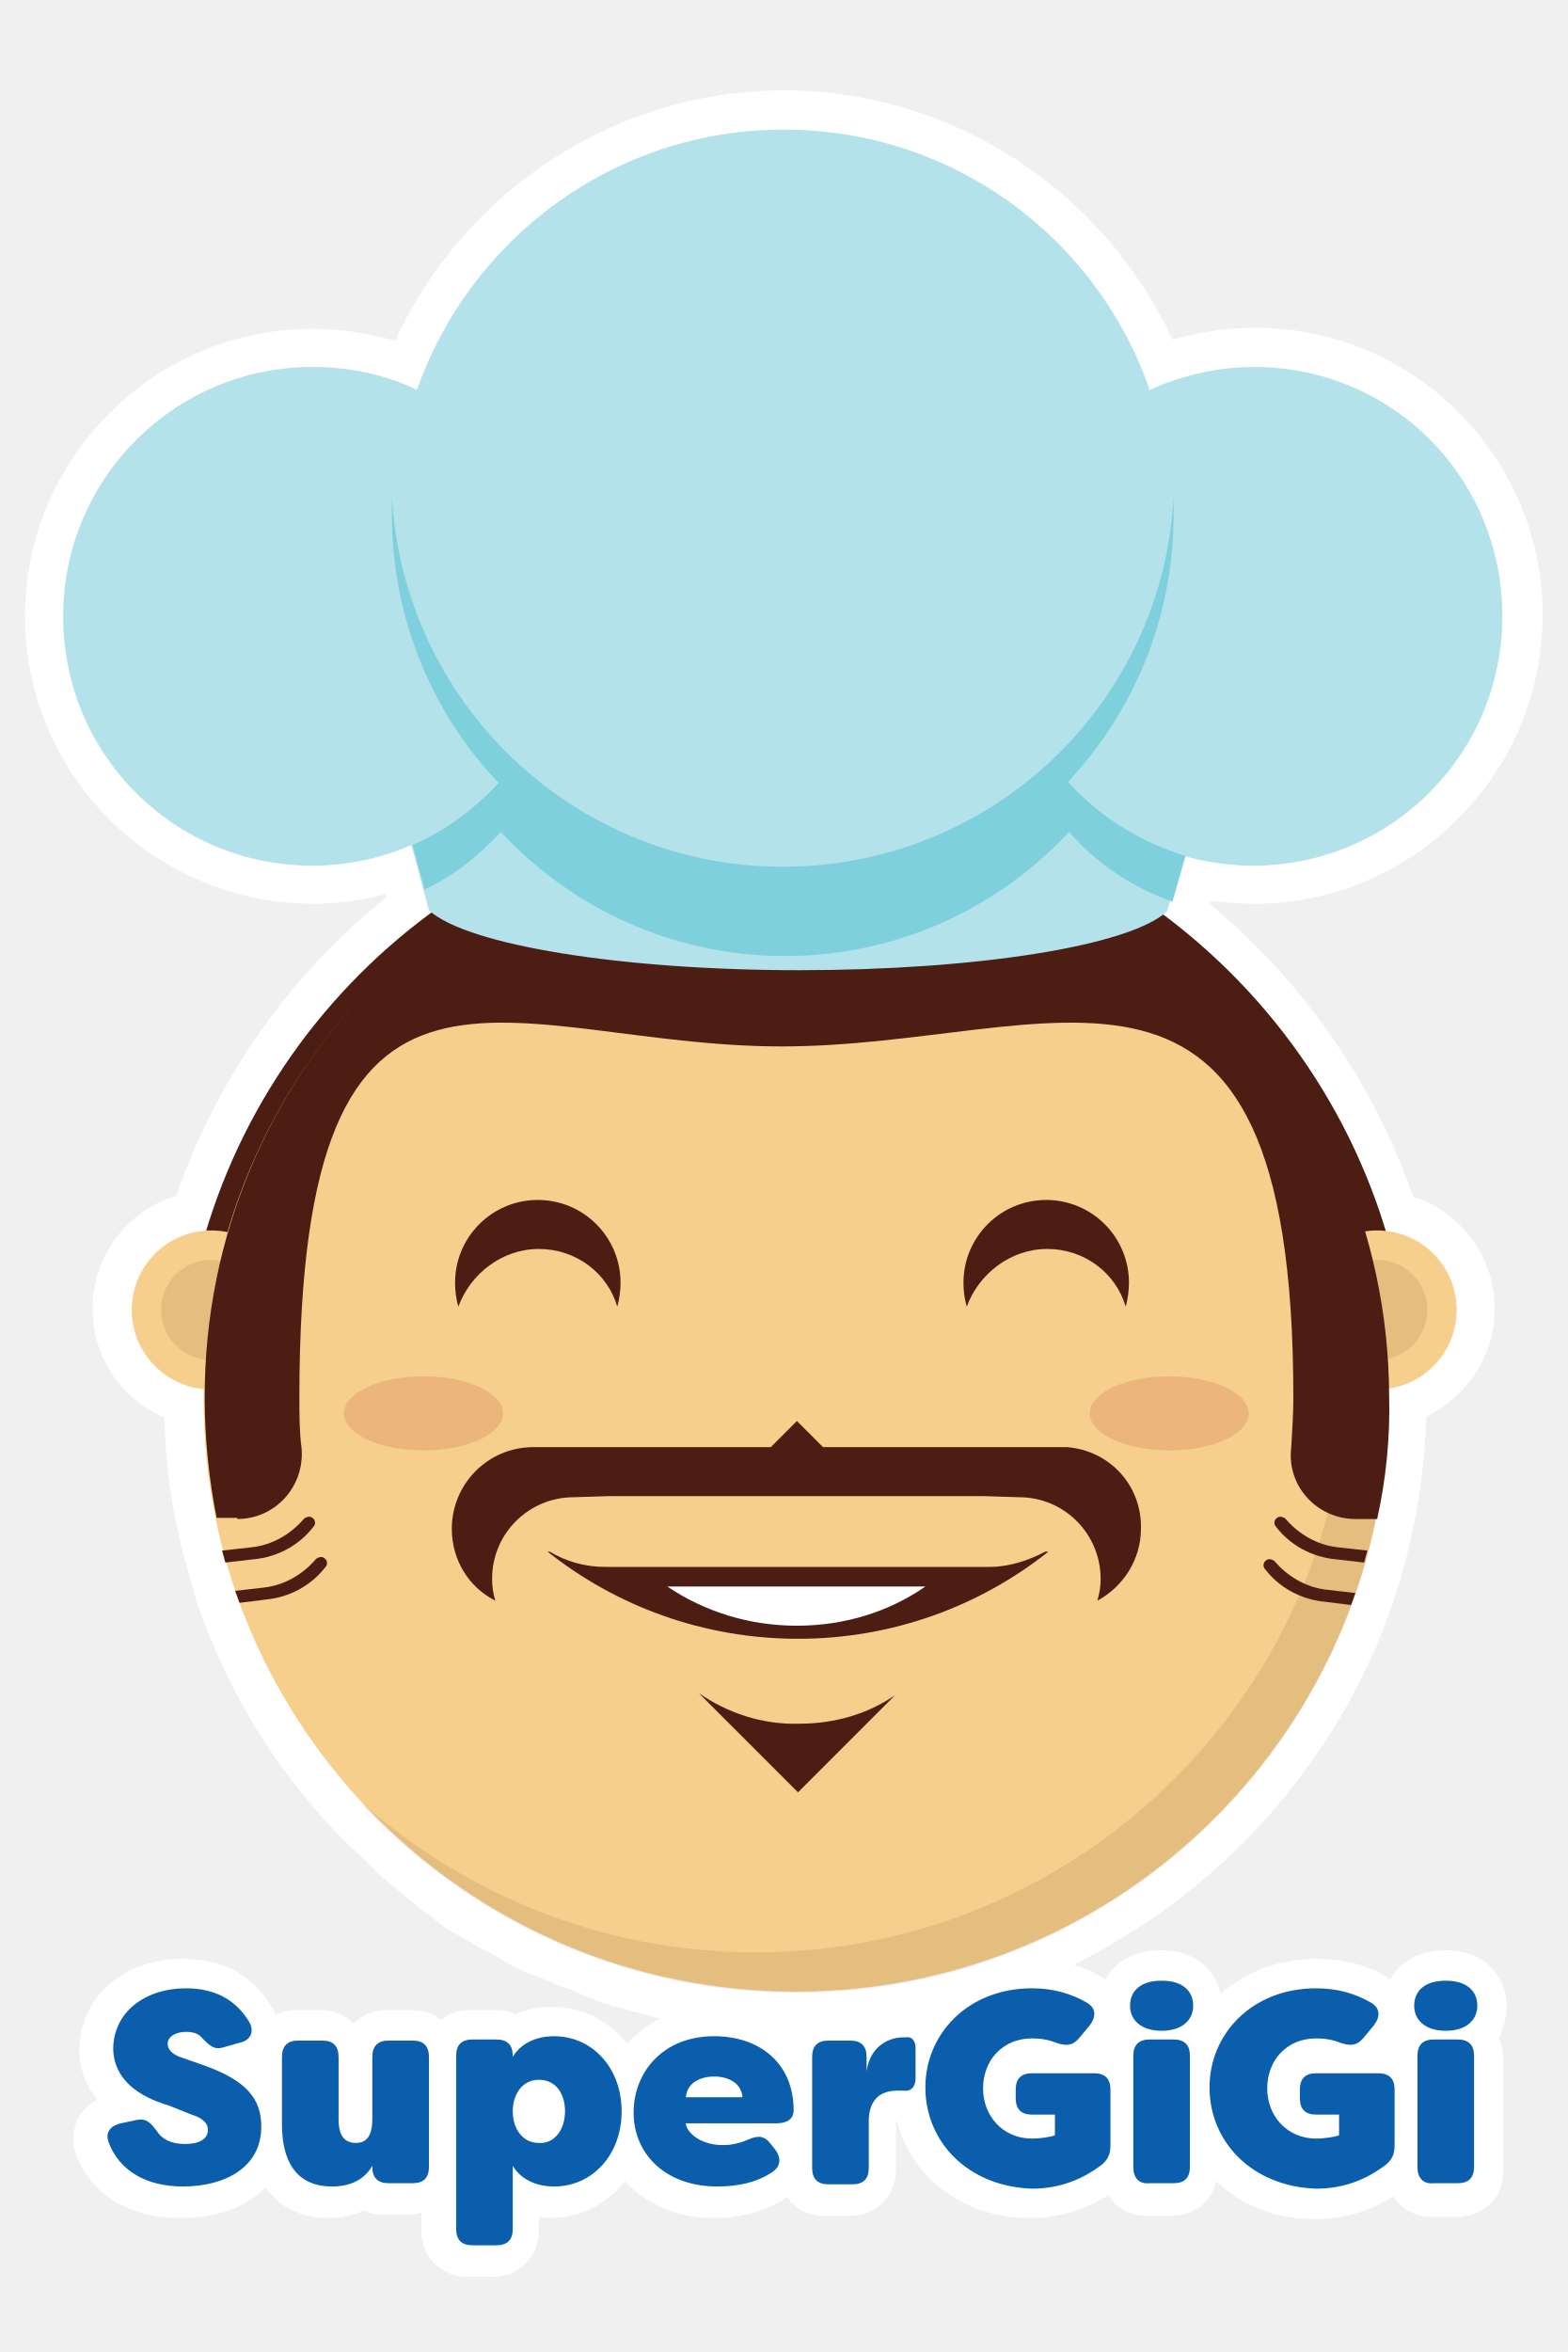
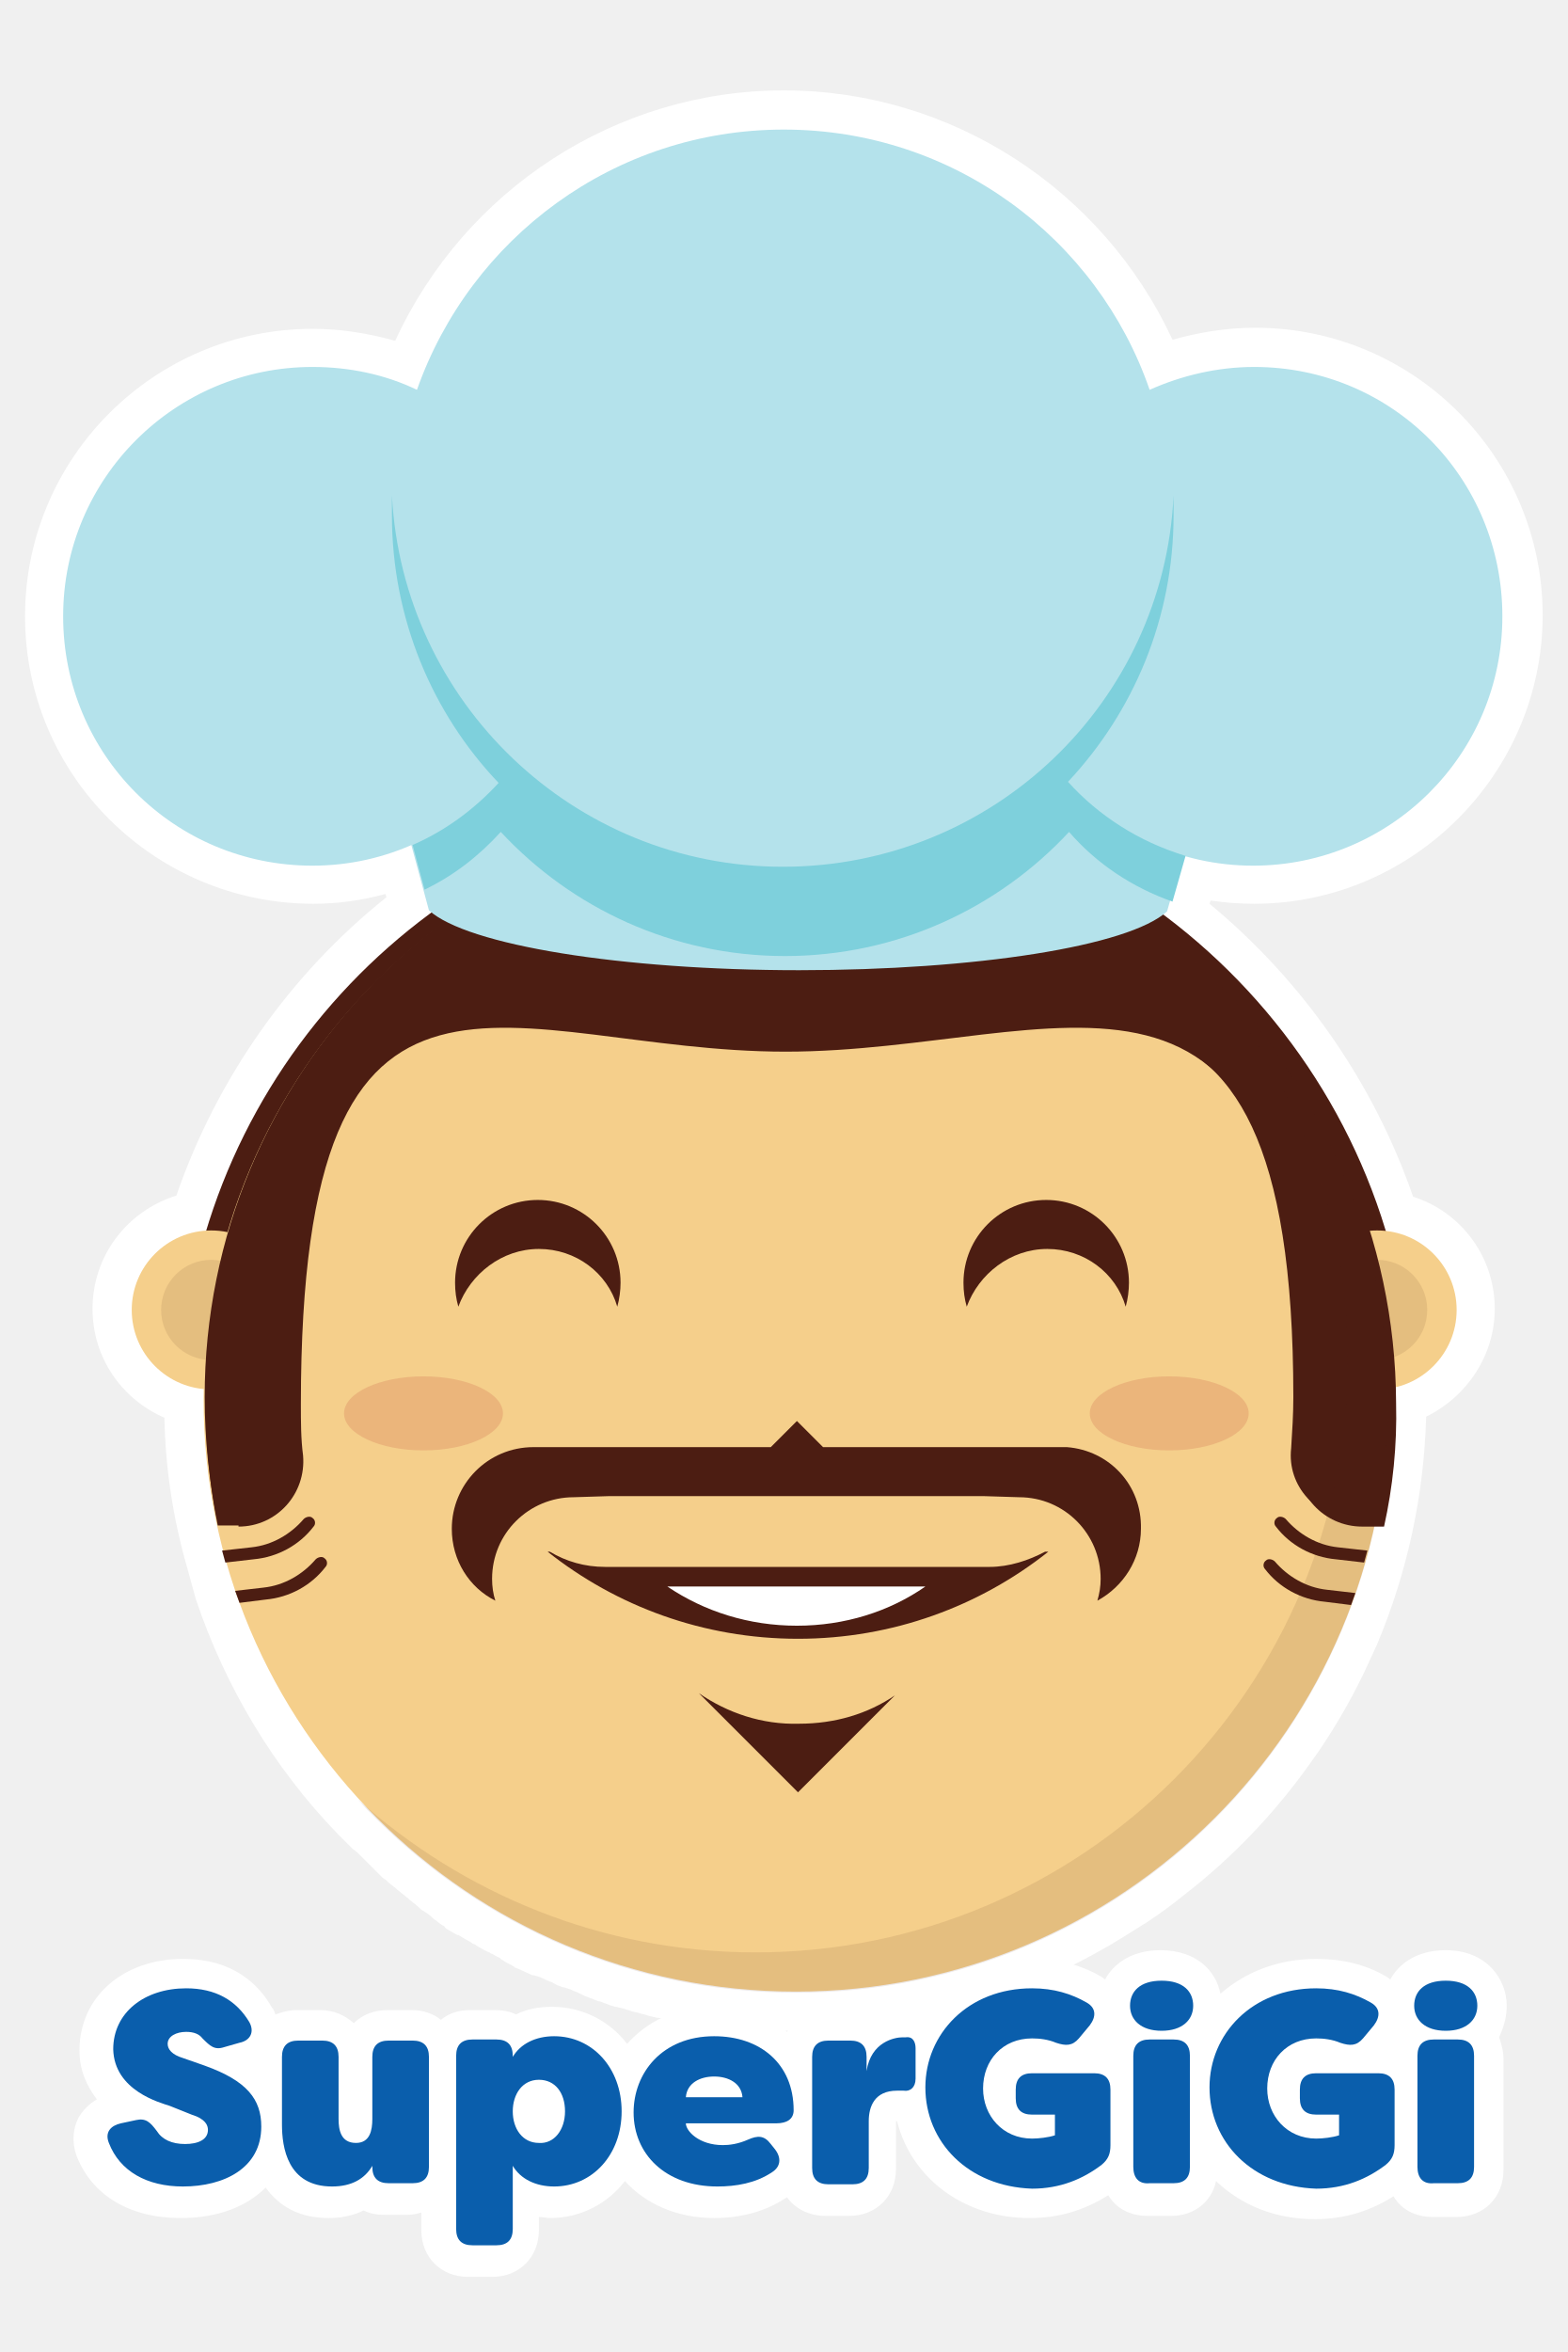
<svg xmlns="http://www.w3.org/2000/svg" version="1.1" id="Layer_1" x="0px" y="0px" viewBox="0 0 144 216" style="enable-background:new 0 0 144 216;" xml:space="preserve">
  <style type="text/css">
  @keyframes down1 {
   50% {
      transform: translateY(10%);
   }
  }
  @keyframes down2 {
   50% {
      transform: translateY(30%);
   }
  }

  @keyframes gote {
   50% {
      transform: translateY(30%);
   }
  }

  @keyframes mouth {
   50% {
-       transform: scale(1.05) translateY(5%);
+       transform: scale(1.1) translateY(5%);
   }
  }

  @keyframes gotez {
   50% {
      transform: scale(1.2) translateY(5%);
   }
  }

+   @keyframes hat {
+    50% {
+      transform: translateY(20%) scale(0.95);
+    }
+   }
+ 
+   @keyframes hair {
+    50% {
+      transform: translateY(10%) scale(0.99);
+    }
+   }
+ 
+   @keyframes basettar {
+    50% {
+      transform: translate(-15%, 70%);
+    }
+   }
+ 
+   @keyframes basettal {
+    50% {
+      transform: translate(15%, 70%);
+    }
+   }
+ 
  #mouth {
-     animation: mouth 4s cubic-bezier(.49,.05,.32,1.04) infinite alternate;
+     animation: mouth 10s 5s cubic-bezier(.49,.05,.32,1.04) infinite alternate;
    transform-origin: center;
  }

  #face {
-     animation:  down1 10s cubic-bezier(.49,.05,.32,1.04) infinite alternate;
+     animation:  down1 10s 5s cubic-bezier(.49,.05,.32,1.04) infinite alternate;
  }
-   #moustache {
-     animation:  down2 10s cubic-bezier(.49,.05,.32,1.04) infinite alternate;
+   #moustache, #ears {
+     animation:  down2 10s 5s cubic-bezier(.49,.05,.32,1.04) infinite alternate;
  }
  #gote {
-     animation: gote 10s 3s cubic-bezier(.49,.05,.32,1.04) infinite alternate;
+     animation: gote 10s 8s cubic-bezier(.49,.05,.32,1.04) infinite alternate;
  }

  #gote1, #gote2 {
    transform-origin: center;
-     animation: gotez 10s 0s cubic-bezier(.49,.05,.32,1.04) infinite alternate;
+     animation: gotez 10s 5s cubic-bezier(.49,.05,.32,1.04) infinite alternate;
  }

+   #hat {
+     transform-origin: center;
+     animation: hat 10s 5.5s cubic-bezier(.49,.05,.32,1.04) infinite alternate;
+   }
+ 
+   #hair {
+     transform-origin: center;
+     animation: hair 10s 5s cubic-bezier(.49,.05,.32,1.04) infinite alternate;
+   }
+ 
+   #basettar {
+     transform-origin: center;
+     animation: basettar 10s 5s cubic-bezier(.49,.05,.32,1.04) infinite alternate;
+   }
+ 
+   #basettal {
+     transform-origin: center;
+     animation: basettal 10s 5s cubic-bezier(.49,.05,.32,1.04) infinite alternate;
+   }
+ 
+   #haiar {
+     transform: scale(1.005);
+     transform-origin: center;
+   }
  .st0{fill:#FFFFFF;}
  .st1{fill:#4C1D12;}
  .st2{fill:#F5CF8B;}
  .st3{opacity:0.1;}
  .st4{opacity:0.1;fill:#4C1D12;}
  .st5{fill:#B4E2EB;}
  .st6{fill:#7ED0DC;}
  .st7{opacity:0.15;fill:#B22124;}
  .st8{fill:#0A5EAC;}
</style>
  <g>
    <path class="st0" d="M138.4,184.2c0-2.4-1.8-5.1-5.6-5.1c-2.6,0-4.3,1.2-5.1,2.7c-0.1-0.1-0.2-0.2-0.4-0.3l0,0     c-1.9-1.1-4-1.6-6.4-1.6c-3.5,0-6.5,1.2-8.8,3.2c-0.4-2.1-2.2-4-5.5-4c-2.6,0-4.3,1.2-5.1,2.7c-0.1-0.1-0.2-0.2-0.4-0.3l0,0     c-1.9-1.1-4-1.6-6.4-1.6c-4.3,0-7.9,1.8-10.1,4.7c-0.4-0.2-0.9-0.3-1.5-0.3h-0.3c-0.9,0-1.9,0.2-2.8,0.7c-0.6-0.3-1.3-0.4-2-0.4h-2     c-1.7,0-3,0.8-3.7,2c-1.7-1.5-4.1-2.3-6.8-2.3c-3.5,0-6.1,1.4-7.9,3.4c-1.6-2.1-4.1-3.4-6.9-3.4c-1.2,0-2.3,0.2-3.3,0.7     c-0.6-0.3-1.3-0.4-2-0.4h-2.2c-1.1,0-2,0.3-2.7,0.9c-0.7-0.6-1.7-0.9-2.7-0.9h-2.2c-1.2,0-2.3,0.4-3.1,1.2     c-0.8-0.7-1.8-1.2-3.1-1.2h-2.2c-0.7,0-1.3,0.2-1.9,0.4c-0.1-0.2-0.1-0.4-0.3-0.6c-1.2-2.1-3.5-4.5-8.2-4.5c-5.5,0-9.5,3.5-9.5,8.4     c0,1.9,0.7,3.3,1.6,4.5c-0.7,0.4-1.3,1-1.7,1.7c-0.5,1-0.6,2.2-0.2,3.4l0,0c1.4,3.7,4.9,5.8,9.6,5.8c3.3,0,6-1,7.8-2.8     c1.3,1.8,3.2,2.8,5.8,2.8c1.3,0,2.4-0.3,3.2-0.7c0.6,0.3,1.2,0.4,1.9,0.4h2.2c0.4,0,0.8-0.1,1.2-0.2v1.6c0,2.5,1.8,4.3,4.3,4.3h2.2     c2.5,0,4.3-1.8,4.3-4.3v-1.2c0.3,0,0.7,0.1,1,0.1c2.8,0,5.3-1.3,6.9-3.4c1.9,2.1,4.8,3.4,8.2,3.4c2.4,0,4.7-0.6,6.5-1.8     c0.1,0,0.1-0.1,0.2-0.1c0.7,1,2,1.7,3.5,1.7h2.2c2.5,0,4.3-1.8,4.3-4.3v-4.3c0,0,0-0.1,0-0.1c0,0,0,0,0.1,0     c1.3,5.2,6.1,8.9,12.2,8.9c2.6,0,5-0.7,7.2-2.1c0.7,1.2,2,1.9,3.6,1.9h2.2c2.1,0,3.7-1.3,4.1-3.2c2.3,2.2,5.4,3.5,9.1,3.5     c2.6,0,5-0.7,7.2-2.1c0.7,1.2,2,1.9,3.6,1.9h2.2c2.5,0,4.3-1.8,4.3-4.3v-10.2c0-0.8-0.2-1.4-0.4-2     C138.2,186,138.4,185.1,138.4,184.2z M77.4,192.7v-2.6l1.6,0.1C78.3,190.9,77.7,191.7,77.4,192.7z" />
    <g>
      <path class="st0" d="M73.1,186.5c-0.5,0-1,0-1.5,0c-0.1,0-0.2,0-0.3,0l-0.2,0c-0.3,0-0.6,0-1,0c-0.1,0-0.3,0-0.4,0l-0.3,0       c-0.3,0-0.5,0-0.8-0.1c-0.2,0-0.3,0-0.5,0l-0.2,0c-0.3,0-0.6-0.1-0.9-0.1c-0.2,0-0.3,0-0.5-0.1l-0.2,0c-0.3,0-0.6-0.1-0.8-0.1       c-0.2,0-0.4-0.1-0.6-0.1l-0.1,0c-0.3,0-0.5-0.1-0.8-0.1c-0.2,0-0.4-0.1-0.7-0.1c-0.3,0-0.5-0.1-0.8-0.1c-0.2,0-0.4-0.1-0.7-0.1       c-0.3-0.1-0.5-0.1-0.8-0.2c-0.2,0-0.4-0.1-0.7-0.1c-0.3-0.1-0.5-0.1-0.8-0.2c-0.2-0.1-0.4-0.1-0.7-0.2c-0.3-0.1-0.5-0.1-0.8-0.2       c-0.2-0.1-0.4-0.1-0.6-0.2c-0.3-0.1-0.5-0.1-0.8-0.2l-0.1,0c-0.2-0.1-0.4-0.1-0.6-0.2c-0.3-0.1-0.5-0.2-0.8-0.3l-0.1,0       c-0.2-0.1-0.3-0.1-0.5-0.2c-0.3-0.1-0.5-0.2-0.8-0.3l-0.2-0.1c-0.1-0.1-0.3-0.1-0.4-0.2c-0.3-0.1-0.5-0.2-0.7-0.3l-0.3-0.1       c-0.1,0-0.2-0.1-0.4-0.1c-0.3-0.1-0.6-0.2-0.9-0.4l-0.2-0.1c-0.1,0-0.2-0.1-0.3-0.1c-0.4-0.2-0.8-0.4-1.3-0.5l-0.1,0       c-0.4-0.2-0.9-0.4-1.3-0.6c-0.1,0-0.2-0.1-0.3-0.1l-0.1-0.1c-0.3-0.2-0.6-0.3-0.9-0.5c-0.1-0.1-0.2-0.1-0.3-0.2l-0.1-0.1       c-0.3-0.1-0.5-0.3-0.8-0.4c-0.1-0.1-0.2-0.1-0.4-0.2l-0.2-0.1c-0.2-0.1-0.5-0.3-0.7-0.4c-0.1-0.1-0.3-0.2-0.4-0.2l-0.1-0.1       c-0.2-0.1-0.5-0.3-0.7-0.4c-0.2-0.1-0.3-0.2-0.5-0.3l-0.1,0c-0.2-0.1-0.5-0.3-0.7-0.4c-0.2-0.1-0.4-0.2-0.5-0.4       c-0.2-0.1-0.5-0.3-0.7-0.5c-0.2-0.1-0.3-0.2-0.5-0.4c-0.2-0.2-0.4-0.3-0.7-0.5c-0.2-0.1-0.3-0.2-0.5-0.4c-0.2-0.2-0.4-0.3-0.6-0.5       c-0.2-0.1-0.3-0.3-0.5-0.4c-0.2-0.2-0.4-0.3-0.6-0.5c-0.2-0.1-0.3-0.3-0.5-0.4c-0.2-0.2-0.4-0.3-0.6-0.5l-0.1-0.1       c-0.1-0.1-0.3-0.2-0.4-0.3c-0.2-0.2-0.4-0.4-0.6-0.6l-0.1-0.1c-0.1-0.1-0.2-0.2-0.3-0.3c-0.2-0.2-0.4-0.4-0.6-0.6l-0.1-0.1       c-0.1-0.1-0.2-0.2-0.3-0.3c-0.2-0.2-0.4-0.4-0.7-0.6l-0.1-0.1c-0.1-0.1-0.2-0.2-0.3-0.3c-0.2-0.2-0.5-0.5-0.7-0.7l-0.1-0.1       c-0.1-0.1-0.1-0.1-0.2-0.2c-5.9-6.1-10.3-13.5-13-21.5H18l-0.8-2.9c-1.3-4.5-2-9.1-2.1-13.8c-3.9-1.7-6.6-5.5-6.6-10       c0-4.9,3.2-9,7.7-10.4c3.7-10.7,10.4-20.3,19.3-27.4l-0.1-0.3C33.2,82.7,31,83,28.8,83C14.2,83,2.3,71.2,2.3,56.6       s11.9-26.4,26.4-26.4c2.6,0,5.1,0.4,7.6,1.1C42.7,17.4,56.6,8.3,72,8.3c15.4,0,29.3,9.1,35.7,22.9c2.5-0.7,5-1.1,7.6-1.1       c14.6,0,26.4,11.9,26.4,26.4S129.8,83,115.2,83c-1.3,0-2.7-0.1-4-0.3l-0.1,0.3c8.6,7.1,15.1,16.5,18.7,26.9       c4.4,1.4,7.5,5.5,7.5,10.3c0,4.3-2.6,8.1-6.3,9.9c-0.2,7.2-1.7,14.2-4.5,20.9c-0.4,0.9-0.8,1.7-1.2,2.6c-1.4,2.9-3.1,5.8-5,8.4       c-3.2,4.5-7.1,8.6-11.5,12c-1.1,0.9-2.2,1.7-3.4,2.5c-0.8,0.5-1.6,1-2.4,1.5c-1.6,1-3.3,1.9-4.9,2.7c-0.8,0.4-1.7,0.8-2.6,1.2       c-3.1,1.3-6.2,2.3-9.5,3.1c-1.4,0.3-2.8,0.6-4.3,0.8c-0.5,0.1-1,0.1-1.4,0.2c-1,0.1-1.9,0.2-2.9,0.3       C76.1,186.5,74.6,186.5,73.1,186.5z M52.2,175c0.4,0.2,0.7,0.3,1.1,0.5l0.4,0.2c0.3,0.1,0.5,0.2,0.8,0.3c0.1,0,0.2,0.1,0.3,0.1       l0.3,0.1c0.2,0.1,0.4,0.2,0.6,0.2c0.1,0,0.2,0.1,0.4,0.1l0.1,0.1c0.3,0.1,0.5,0.2,0.7,0.2c0.1,0,0.3,0.1,0.4,0.1l0.1,0       c0.2,0.1,0.5,0.2,0.7,0.2c0.2,0,0.3,0.1,0.5,0.1l0.1,0c0.2,0.1,0.5,0.1,0.7,0.2c0.2,0.1,0.4,0.1,0.6,0.2c0.2,0.1,0.5,0.1,0.7,0.2       c0.2,0,0.4,0.1,0.6,0.1c0.2,0.1,0.5,0.1,0.7,0.2c0.2,0,0.4,0.1,0.6,0.1c0.2,0,0.5,0.1,0.7,0.1c0.2,0,0.4,0.1,0.6,0.1       c0.2,0,0.5,0.1,0.7,0.1c0.2,0,0.4,0.1,0.6,0.1c0.2,0,0.5,0.1,0.7,0.1l0.1,0c0.2,0,0.3,0,0.5,0.1c0.2,0,0.5,0.1,0.7,0.1l0.2,0       c0.1,0,0.3,0,0.4,0c0.3,0,0.5,0,0.8,0.1l0.2,0c0.1,0,0.2,0,0.4,0c0.2,0,0.5,0,0.7,0l0.3,0c0.1,0,0.2,0,0.3,0c0.3,0,0.6,0,0.8,0       l0.3,0c0.1,0,0.2,0,0.2,0c1.8,0,3.5,0,5.3-0.1c0.9-0.1,1.7-0.2,2.6-0.3c0.4-0.1,0.8-0.1,1.3-0.2c1.3-0.2,2.5-0.4,3.7-0.7       c2.8-0.7,5.6-1.6,8.3-2.7c0.8-0.3,1.5-0.7,2.3-1c1.5-0.7,2.9-1.5,4.3-2.3c0.7-0.4,1.4-0.9,2.1-1.3c1-0.7,2-1.4,3-2.2       c3.9-3,7.2-6.6,10.1-10.6c1.7-2.3,3.1-4.8,4.4-7.4c0.4-0.7,0.7-1.5,1-2.3c2.7-6.3,4-12.9,4-19.8l0-0.1l0-0.2c0-0.1,0-0.2,0-0.3       l0-3.4l3.1-0.4c1.9-0.3,3.3-1.9,3.3-3.7c0-2-1.5-3.6-3.4-3.8l-2.4-0.2l-0.7-2.3c-3.3-10.7-10.1-20.3-19.1-27.1l-4-3l3.5-2.4       l2.1-7.5l3.4,1c1.8,0.5,3.6,0.8,5.5,0.8c10.7,0,19.3-8.7,19.3-19.3c0-10.7-8.7-19.3-19.3-19.3c-2.8,0-5.5,0.6-8.1,1.8l-3.6,1.6       l-1.3-3.7C97.8,24.1,85.6,15.4,72,15.4c-13.6,0-25.8,8.7-30.3,21.5l-1.3,3.7L36.9,39c-2.6-1.2-5.3-1.8-8.1-1.8       c-10.7,0-19.3,8.7-19.3,19.3c0,10.7,8.7,19.3,19.3,19.3c2.6,0,5.2-0.5,7.7-1.6l3.8-1.6l2.4,9l2.8,2.3l-3.7,2.7       c-9.2,6.8-16.1,16.5-19.4,27.4l-0.7,2.4l-2.5,0.2c-2,0.1-3.5,1.8-3.5,3.8c0,2,1.5,3.6,3.4,3.8l3.2,0.3l0,3.5c0,0.1,0,0.3,0,0.4       l0,0.1l0,0.1c0,4.7,0.6,9.3,1.9,13.8l0.1,0.2c2.2,7.9,6.4,15.2,12.1,21.1l0.3,0.3c0.2,0.2,0.4,0.4,0.6,0.6       c0.1,0.1,0.1,0.1,0.2,0.2l0.1,0.1c0.2,0.2,0.4,0.4,0.6,0.6c0.1,0.1,0.2,0.1,0.2,0.2l0.1,0.1c0.2,0.2,0.4,0.3,0.6,0.5       c0.1,0.1,0.2,0.2,0.3,0.2l0.1,0.1c0.2,0.2,0.4,0.3,0.5,0.5c0.1,0.1,0.2,0.2,0.3,0.3l0.1,0.1c0.2,0.2,0.4,0.3,0.6,0.5       c0.1,0.1,0.3,0.2,0.4,0.3c0.2,0.2,0.4,0.3,0.6,0.4c0.1,0.1,0.3,0.2,0.4,0.3c0.2,0.1,0.4,0.3,0.6,0.4c0.1,0.1,0.3,0.2,0.4,0.3       c0.2,0.1,0.4,0.3,0.6,0.4c0.2,0.1,0.3,0.2,0.5,0.3c0.2,0.1,0.4,0.3,0.6,0.4c0.2,0.1,0.3,0.2,0.5,0.3c0.2,0.1,0.4,0.3,0.6,0.4       l0.1,0c0.1,0.1,0.3,0.2,0.4,0.2c0.2,0.1,0.4,0.3,0.6,0.4l0.1,0.1c0.1,0.1,0.2,0.1,0.3,0.2c0.2,0.1,0.4,0.2,0.6,0.3l0.2,0.1       c0.1,0.1,0.2,0.1,0.3,0.2c0.2,0.1,0.5,0.2,0.7,0.4l0.2,0.1c0.1,0,0.2,0.1,0.2,0.1c0.3,0.1,0.5,0.3,0.8,0.4l0.3,0.2       c0.4,0.2,0.7,0.3,1.1,0.5L52.2,175z" />
    </g>
    <path class="st1" d="M20,135c3.6,0,6.3,2.8,5.9-0.8c-0.2-1.6-0.2-3.2-0.2-4.8c0-48.8,19.8-33.5,46-33.5s48.8-15.3,48.8,33.5     c0,1.6-0.1,3.2-0.2,4.8c-0.4,3.6,1.1-11.5,4.7-11.5c0,0,4.5,1.6,4.2-0.8c-3.7-28.1-28.3-49.8-57.3-49.1     C44.1,73.5,21.3,94,17.2,120.7c-0.4,2.8,3.7,2.9,4.5,6.6L20,135z" />
    <circle class="st2" cx="73.1" cy="128.5" r="54.4" />
    <g id="face">
      <g>
        <path id="moustache" class="st1" d="M98,132.9L98,132.9l-22.4,0l-2.4-2.4l-2.4,2.4H49c-4.2,0-7.5,3.4-7.5,7.5c0,2.9,1.6,5.4,4,6.6             c-0.2-0.6-0.3-1.3-0.3-2c0-4.2,3.4-7.5,7.5-7.5l3.2-0.1h34.5l3.2,0.1c4.2,0,7.5,3.4,7.5,7.5c0,0.7-0.1,1.3-0.3,2             c2.4-1.3,4-3.8,4-6.6C104.9,136.4,101.9,133.2,98,132.9z" />
        <g id="mouth">
          <polygon class="st0" points="58.7,144.7 87.3,144.6 85.9,147.1 79.2,149.1 70.4,150.1 60.8,147.5    " />
          <path class="st1" d="M90.9,143.9H55.6c-1.9,0-3.6-0.5-5.1-1.4h-0.2c6.3,5,14.3,8,23,8c8.7,0,16.7-3,23-8H96               C94.5,143.3,92.7,143.9,90.9,143.9z M73.2,149.3c-4.4,0-8.5-1.3-11.9-3.6h23.7C81.7,148,77.6,149.3,73.2,149.3z" />
        </g>
        <path id="fly" class="st1" d="M64.2,155.5l9.1,9.1l8.9-8.9c-2.5,1.7-5.5,2.6-8.8,2.6C70,158.4,66.8,157.3,64.2,155.5z" />
      </g>
      <g>
        <path class="st1" d="M96.2,114.7c3.4,0,6.3,2.2,7.2,5.3c0.2-0.7,0.3-1.5,0.3-2.2c0-4.2-3.4-7.6-7.6-7.6s-7.6,3.4-7.6,7.6             c0,0.8,0.1,1.5,0.3,2.2C89.9,117,92.8,114.7,96.2,114.7z" />
        <path class="st1" d="M49.5,114.7c3.4,0,6.3,2.2,7.2,5.3c0.2-0.7,0.3-1.5,0.3-2.2c0-4.2-3.4-7.6-7.6-7.6s-7.6,3.4-7.6,7.6             c0,0.8,0.1,1.5,0.3,2.2C43.2,117,46.1,114.7,49.5,114.7z" />
        <g id="gote">
          <ellipse id="gote1" class="st7" cx="107.4" cy="129.8" rx="7.3" ry="3.4" />
          <ellipse id="gote2" class="st7" cx="38.9" cy="129.8" rx="7.3" ry="3.4" />
        </g>
      </g>
    </g>
-     <g>
+     <g id="ears">
      <circle class="st2" cx="126.5" cy="120.3" r="7.3" />
      <circle class="st2" cx="19.4" cy="120.3" r="7.3" />
      <g class="st3">
        <circle class="st1" cx="126.5" cy="120.3" r="4.6" />
        <circle class="st1" cx="19.4" cy="120.3" r="4.6" />
      </g>
    </g>
-     <path class="st1" d="M21.8,139.5c3.5,0,6.2-3,5.9-6.5c-0.2-1.5-0.2-3.1-0.2-4.7c0-46.9,19.1-32.2,44.3-32.2s47-14.7,47,32.2     c0,1.6-0.1,3.1-0.2,4.7c-0.4,3.5,2.4,6.5,5.9,6.5h2c0.8-3.6,1.2-7.4,1.1-11.3c-0.1-30.3-25.4-55-55.6-54.3     c-29.5,0.7-53.2,24.8-53.2,54.4c0,3.8,0.4,7.6,1.1,11.1H21.8z" />
+     <path id="haiar" class="st1" d="M21.8,139.5c3.5,0,6.2-3,5.9-6.5c-0.2-1.5-0.2-3.1-0.2-4.7c0-46.9,19.1-32.2,44.3-32.2s47-14.7,47,32.2     c0,1.6-0.1,3.1-0.2,4.7c-0.4,3.5,2.4,6.5,5.9,6.5h2c0.8-3.6,1.2-7.4,1.1-11.3c-0.1-30.3-25.4-55-55.6-54.3     c-29.5,0.7-53.2,24.8-53.2,54.4c0,3.8,0.4,7.6,1.1,11.1H21.8z" />
+     <path id="hair" class="st1" d="M21.8,139.5c3.5,0,6.2-3,5.9-6.5c-0.2-1.5-0.2-3.1-0.2-4.7c0-46.9,19.1-32.2,44.3-32.2s47-14.7,47,32.2     c0,1.6-0.1,3.1-0.2,4.7c-0.4,3.5,2.4,6.5,5.9,6.5h2c0.8-3.6,1.2-7.4,1.1-11.3c-0.1-30.3-25.4-55-55.6-54.3     c-29.5,0.7-53.2,24.8-53.2,54.4c0,3.8,0.4,7.6,1.1,11.1H21.8z" />
    <path class="st4" d="M109.7,88.3c8.8,9.7,14.1,22.5,14.1,36.6c0,30.1-24.4,54.4-54.4,54.4c-14.1,0-26.9-5.4-36.6-14.1     c10,10.9,24.3,17.8,40.3,17.8c30.1,0,54.4-24.4,54.4-54.4C127.5,112.6,120.6,98.2,109.7,88.3z" />
-     <g>
+     <g id="basettar">
      <path class="st1" d="M125.3,143.5l-2.6-0.3c-2.2-0.2-4.2-1.3-5.5-3c-0.2-0.2-0.2-0.6,0.1-0.8l0,0c0.2-0.2,0.6-0.1,0.8,0.1       c1.2,1.4,2.9,2.4,4.8,2.6l2.7,0.3L125.3,143.5z" />
-     </g>
-     <g>
      <path class="st1" d="M124.1,147.4l-2.4-0.3c-2.2-0.2-4.2-1.3-5.5-3c-0.2-0.2-0.2-0.6,0.1-0.8l0,0c0.2-0.2,0.6-0.1,0.8,0.1       c1.2,1.4,2.9,2.4,4.8,2.6l2.6,0.3L124.1,147.4z" />
    </g>
-     <g>
+     <g id="basettal">
      <path class="st1" d="M20.7,143.5l2.6-0.3c2.2-0.2,4.2-1.3,5.5-3c0.2-0.2,0.2-0.6-0.1-0.8h0c-0.2-0.2-0.6-0.1-0.8,0.1       c-1.2,1.4-2.9,2.4-4.8,2.6l-2.7,0.3L20.7,143.5z" />
-     </g>
-     <g>
      <path class="st1" d="M22,147.2l2.4-0.3c2.2-0.2,4.2-1.3,5.5-3c0.2-0.2,0.2-0.6-0.1-0.8l0,0c-0.2-0.2-0.6-0.1-0.8,0.1       c-1.2,1.4-2.9,2.4-4.8,2.6l-2.6,0.3L22,147.2z" />
    </g>
    <path class="st5" d="M115.2,33.7c-3.4,0-6.7,0.8-9.6,2.1C100.8,21.9,87.6,11.9,72,11.9c-15.6,0-28.8,10-33.7,23.9     c-2.9-1.4-6.2-2.1-9.6-2.1c-12.6,0-22.9,10.2-22.9,22.9s10.2,22.9,22.9,22.9c6.8,0,12.9-3,17.1-7.7c6.5,7,15.8,11.4,26.1,11.4     s19.6-4.4,26.1-11.4c4.2,4.7,10.3,7.7,17.1,7.7c12.6,0,22.9-10.2,22.9-22.9S127.9,33.7,115.2,33.7z" />
-     <path class="st5" d="M73.4,89.1L73.4,89.1c-16.3,0-30.5-2.3-34-5.5l-7.5-27.8h83.3l-8,27.9C103.7,86.9,89.6,89.1,73.4,89.1z" />
+     <path id="hat" class="st5" d="M73.4,89.1L73.4,89.1c-16.3,0-30.5-2.3-34-5.5l-7.5-27.8h83.3l-8,27.9C103.7,86.9,89.6,89.1,73.4,89.1z" />
    <path class="st6" d="M98.1,71.8c6-6.4,9.7-15,9.7-24.5c0-0.6,0-1.2,0-1.8c-0.9,19-16.6,34.1-35.9,34.1C52.7,79.6,37,64.5,36,45.5     c0,0.6,0,1.2,0,1.8c0,9.5,3.7,18.2,9.8,24.6c-2.2,2.4-4.9,4.4-7.9,5.7l1.1,4.1c2.7-1.3,5-3.1,7-5.3c6.5,7,15.8,11.4,26.1,11.4     s19.6-4.4,26.1-11.4c2.5,2.9,5.8,5.1,9.5,6.4l1.2-4.2C104.6,77.3,100.9,74.9,98.1,71.8z" />
    <g>
      <g>
        <path class="st8" d="M10,196.8c-0.4-1,0.2-1.6,1.1-1.8l1.4-0.3c0.9-0.2,1.3,0.2,1.9,1c0.5,0.8,1.4,1.2,2.6,1.2         c1.2,0,2.1-0.4,2.1-1.3c0-0.4-0.2-1-1.5-1.4l-2-0.8c-0.9-0.3-5.1-1.4-5.2-5.2c0-3.4,2.9-5.6,6.7-5.6c2.7,0,4.6,1.1,5.8,3.1         c0.5,0.9,0.1,1.7-0.9,1.9l-1.4,0.4c-0.9,0.3-1.3-0.1-2-0.8c-0.3-0.4-0.8-0.6-1.5-0.6c-0.9,0-1.7,0.4-1.7,1.1c0,0.5,0.4,1,1.4,1.3         l2,0.7c3.9,1.4,5.2,3.1,5.2,5.6c0,3.8-3.4,5.5-7.2,5.5C13.5,200.8,11,199.4,10,196.8z" />
      </g>
      <g>
        <path class="st8" d="M25.9,195.1v-6.2c0-1,0.5-1.5,1.5-1.5h2.2c1,0,1.5,0.5,1.5,1.5v5.7c0,1,0.2,2.2,1.6,2.2         c1.3,0,1.5-1.2,1.5-2.2v-5.7c0-1,0.5-1.5,1.5-1.5h2.2c1,0,1.5,0.5,1.5,1.5V199c0,1-0.5,1.5-1.5,1.5h-2.2c-1,0-1.5-0.5-1.5-1.5         v-0.1c-0.7,1.2-1.9,1.9-3.7,1.9C26.4,200.8,25.9,197.2,25.9,195.1z" />
      </g>
      <g>
        <path class="st8" d="M41.9,204.7v-15.9c0-1,0.5-1.5,1.5-1.5h2.2c1,0,1.5,0.5,1.5,1.5v0.1c0.7-1.2,2.1-1.9,3.8-1.9         c3.5,0,6.2,2.9,6.2,6.9c0,4-2.7,6.9-6.2,6.9c-1.7,0-3.1-0.7-3.8-1.9v5.8c0,1-0.5,1.5-1.5,1.5h-2.2         C42.4,206.2,41.9,205.7,41.9,204.7z M51.9,193.9c0-1.7-0.9-2.9-2.4-2.9c-1.5,0-2.4,1.3-2.4,2.9s0.9,2.9,2.4,2.9         C50.9,196.9,51.9,195.6,51.9,193.9z" />
      </g>
      <g>
        <path class="st8" d="M58.2,194c0-3.6,2.6-7,7.4-7c4.2,0,7.3,2.5,7.3,6.8c0,0.8-0.6,1.2-1.6,1.2H63c0,0.7,1.2,2,3.4,2         c0.6,0,1.4-0.1,2.3-0.5c0.9-0.4,1.5-0.4,2.1,0.4l0.4,0.5c0.6,0.8,0.5,1.6-0.3,2.1c-1.5,1-3.3,1.3-5,1.3         C61.1,200.8,58.2,197.8,58.2,194z M68.2,192.6c-0.1-1.3-1.3-1.9-2.6-1.9c-1.3,0-2.5,0.6-2.6,1.9H68.2z" />
      </g>
      <g>
        <path class="st8" d="M84.1,188.1v2.8c0,0.8-0.5,1.2-1.1,1.1c-0.2,0-0.4,0-0.6,0c-2.1,0-2.6,1.5-2.6,2.8v4.3c0,1-0.5,1.5-1.5,1.5         h-2.2c-1,0-1.5-0.5-1.5-1.5v-10.2c0-1,0.5-1.5,1.5-1.5h2c1,0,1.5,0.5,1.5,1.5v1.3c0.4-2.7,2.6-3.1,3.3-3.1h0.3         C83.9,187,84.1,187.6,84.1,188.1z" />
      </g>
      <g>
        <path class="st8" d="M85,191.7c0-4.9,3.9-9.1,9.8-9.1c2,0,3.6,0.5,5,1.3c0.9,0.5,0.9,1.3,0.3,2.1l-1,1.2         c-0.6,0.7-1.2,0.7-2.1,0.4c-0.7-0.3-1.5-0.4-2.2-0.4c-2.7,0-4.5,2-4.5,4.6c0,2.5,1.8,4.6,4.5,4.6c0.6,0,1.5-0.1,2.1-0.3v-1.9         h-2.1c-1,0-1.5-0.5-1.5-1.5v-0.8c0-1,0.5-1.5,1.5-1.5h5.7c1,0,1.5,0.5,1.5,1.5v5.1c0,0.8-0.2,1.3-0.8,1.8         c-1.7,1.3-3.8,2.2-6.4,2.2C88.9,200.8,85,196.7,85,191.7z" />
      </g>
      <g>
        <path class="st8" d="M103.8,184.2c0-1.3,0.9-2.3,2.9-2.3c2,0,2.9,1,2.9,2.3c0,1.3-1,2.3-2.9,2.3         C104.8,186.5,103.8,185.5,103.8,184.2z M104.1,199v-10.2c0-1,0.5-1.5,1.5-1.5h2.2c1,0,1.5,0.5,1.5,1.5V199c0,1-0.5,1.5-1.5,1.5         h-2.2C104.6,200.6,104.1,200,104.1,199z" />
      </g>
      <g>
        <path class="st8" d="M111.1,191.7c0-4.9,3.9-9.1,9.8-9.1c2,0,3.6,0.5,5,1.3c0.9,0.5,0.9,1.3,0.3,2.1l-1,1.2         c-0.6,0.7-1.2,0.7-2.1,0.4c-0.7-0.3-1.5-0.4-2.2-0.4c-2.7,0-4.5,2-4.5,4.6c0,2.5,1.8,4.6,4.5,4.6c0.6,0,1.5-0.1,2.1-0.3v-1.9         h-2.1c-1,0-1.5-0.5-1.5-1.5v-0.8c0-1,0.5-1.5,1.5-1.5h5.7c1,0,1.5,0.5,1.5,1.5v5.1c0,0.8-0.2,1.3-0.8,1.8         c-1.7,1.3-3.8,2.2-6.4,2.2C115,200.8,111.1,196.7,111.1,191.7z" />
      </g>
      <g>
        <path class="st8" d="M129.9,184.2c0-1.3,0.9-2.3,2.9-2.3s2.9,1,2.9,2.3c0,1.3-1,2.3-2.9,2.3C130.9,186.5,129.9,185.5,129.9,184.2         z M130.2,199v-10.2c0-1,0.5-1.5,1.5-1.5h2.2c1,0,1.5,0.5,1.5,1.5V199c0,1-0.5,1.5-1.5,1.5h-2.2C130.7,200.6,130.2,200,130.2,199z         " />
      </g>
    </g>
  </g>
</svg>
